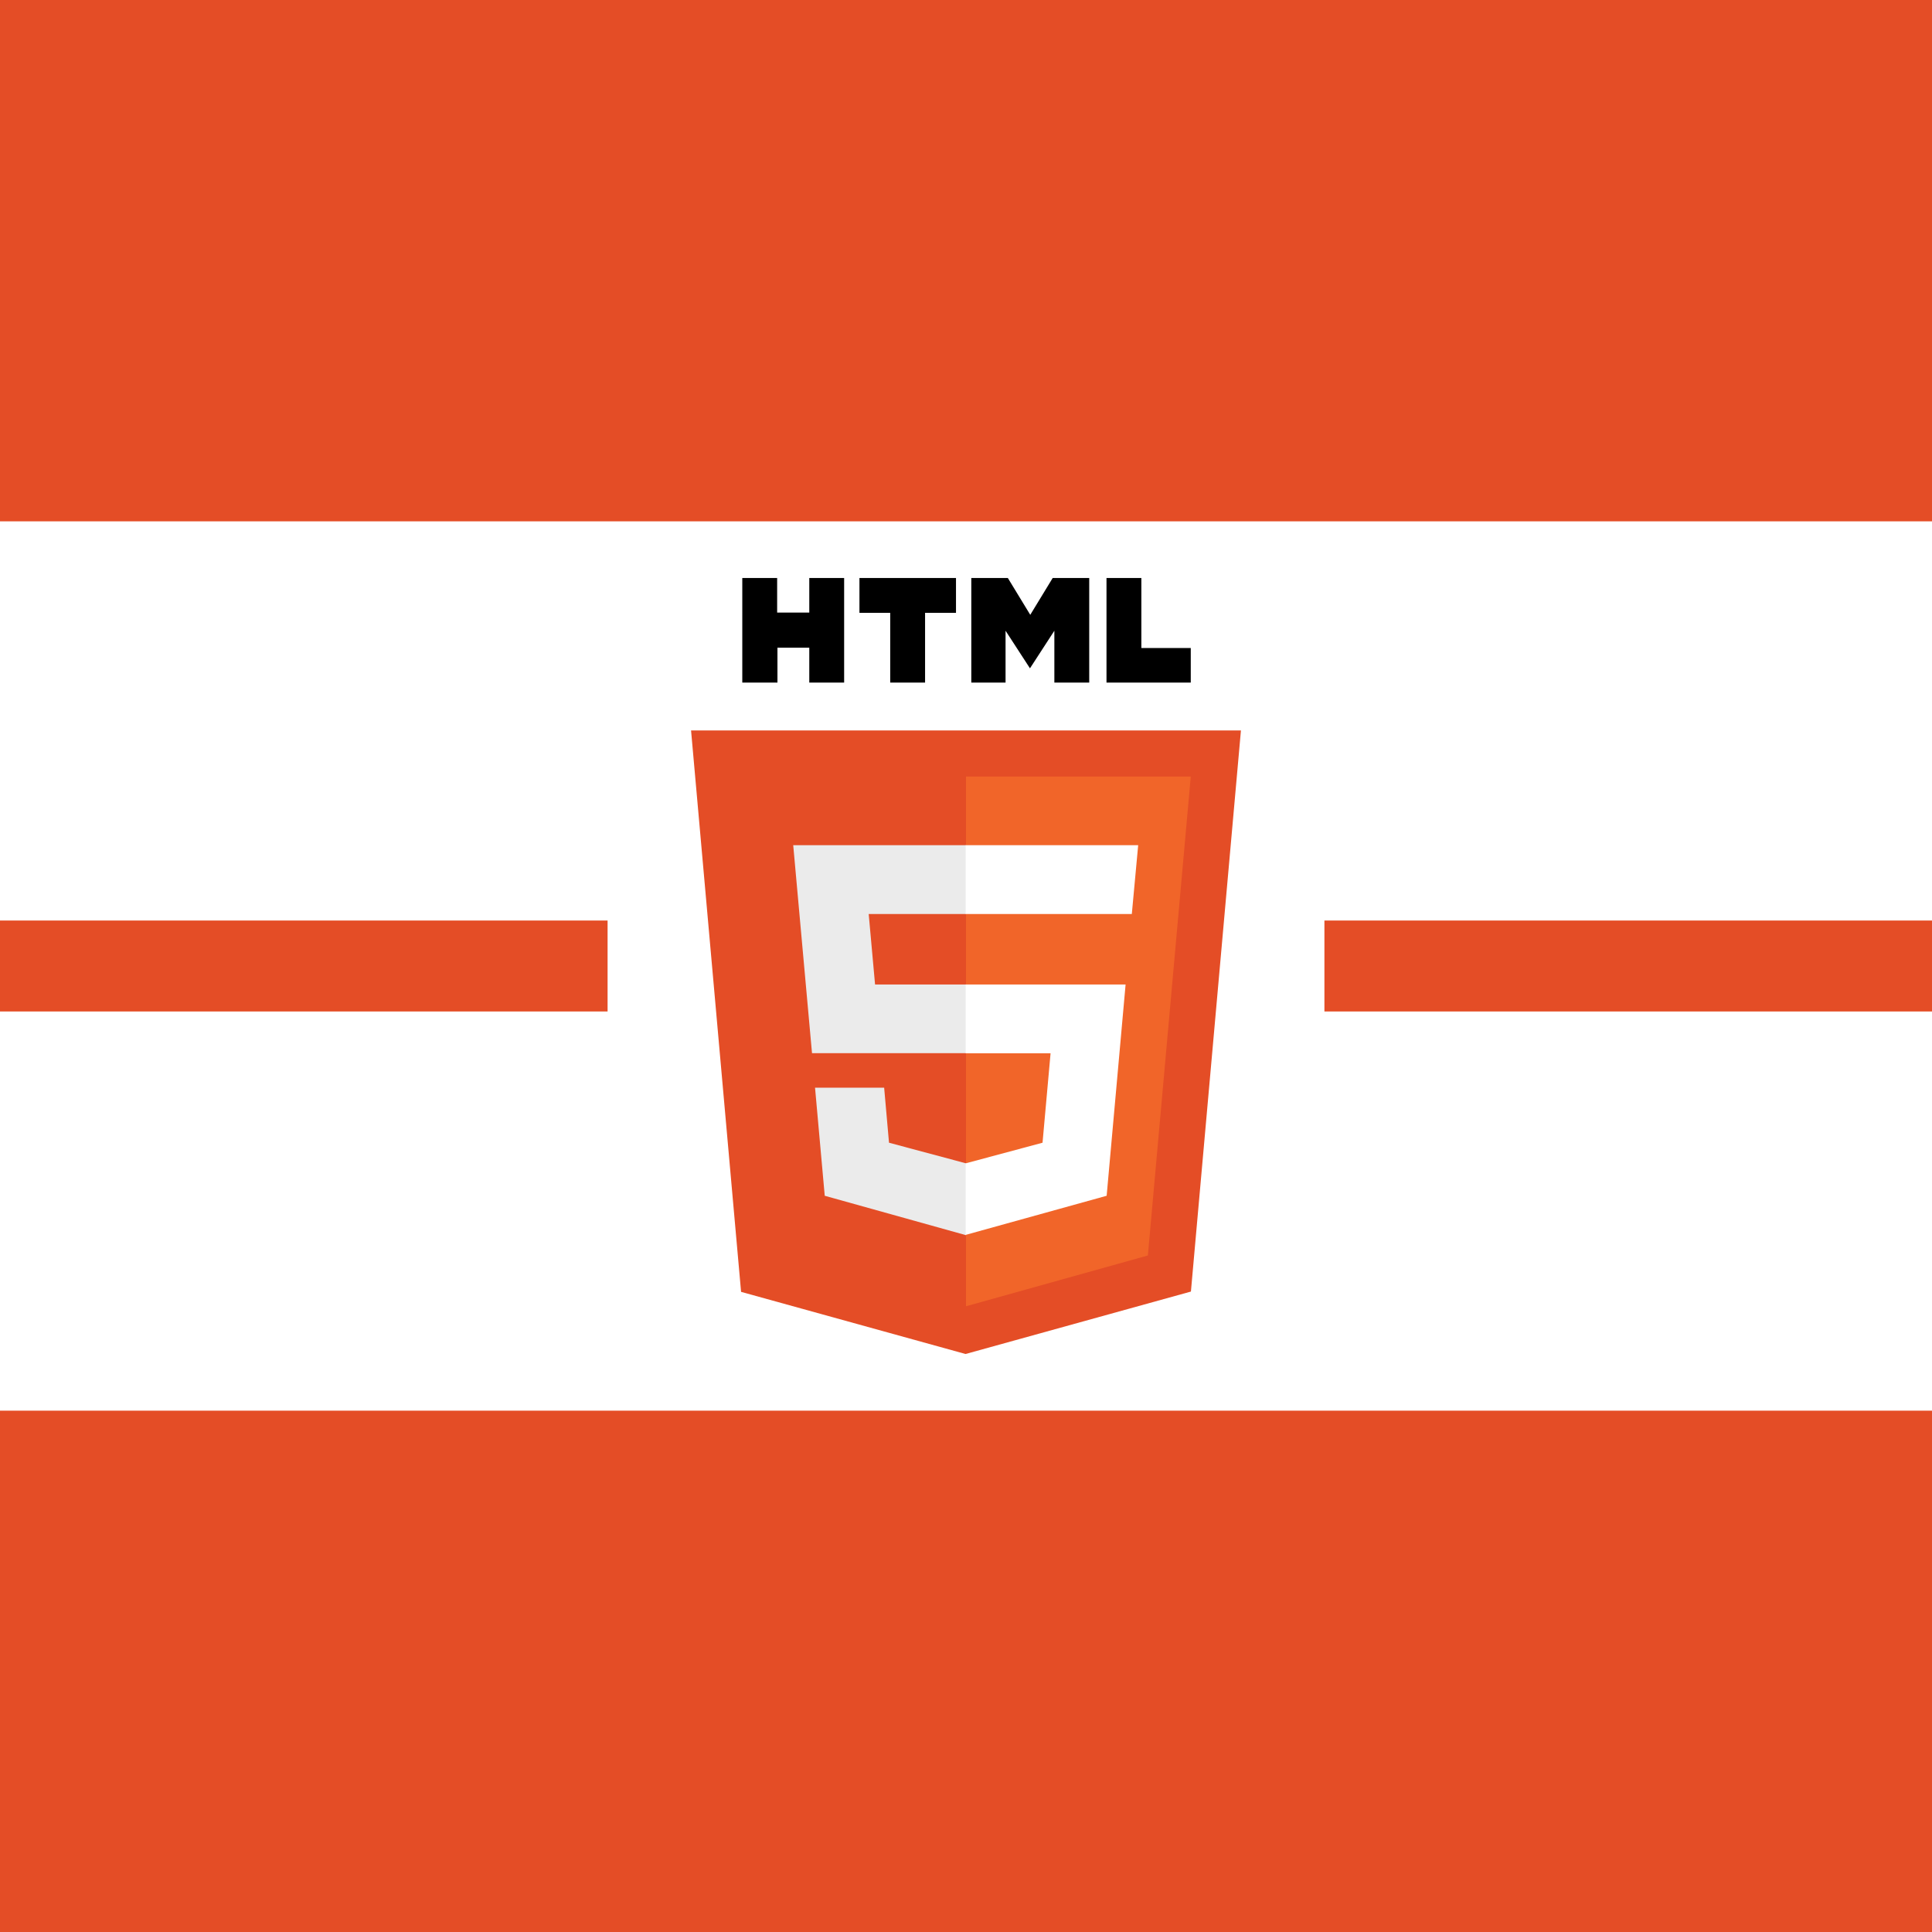
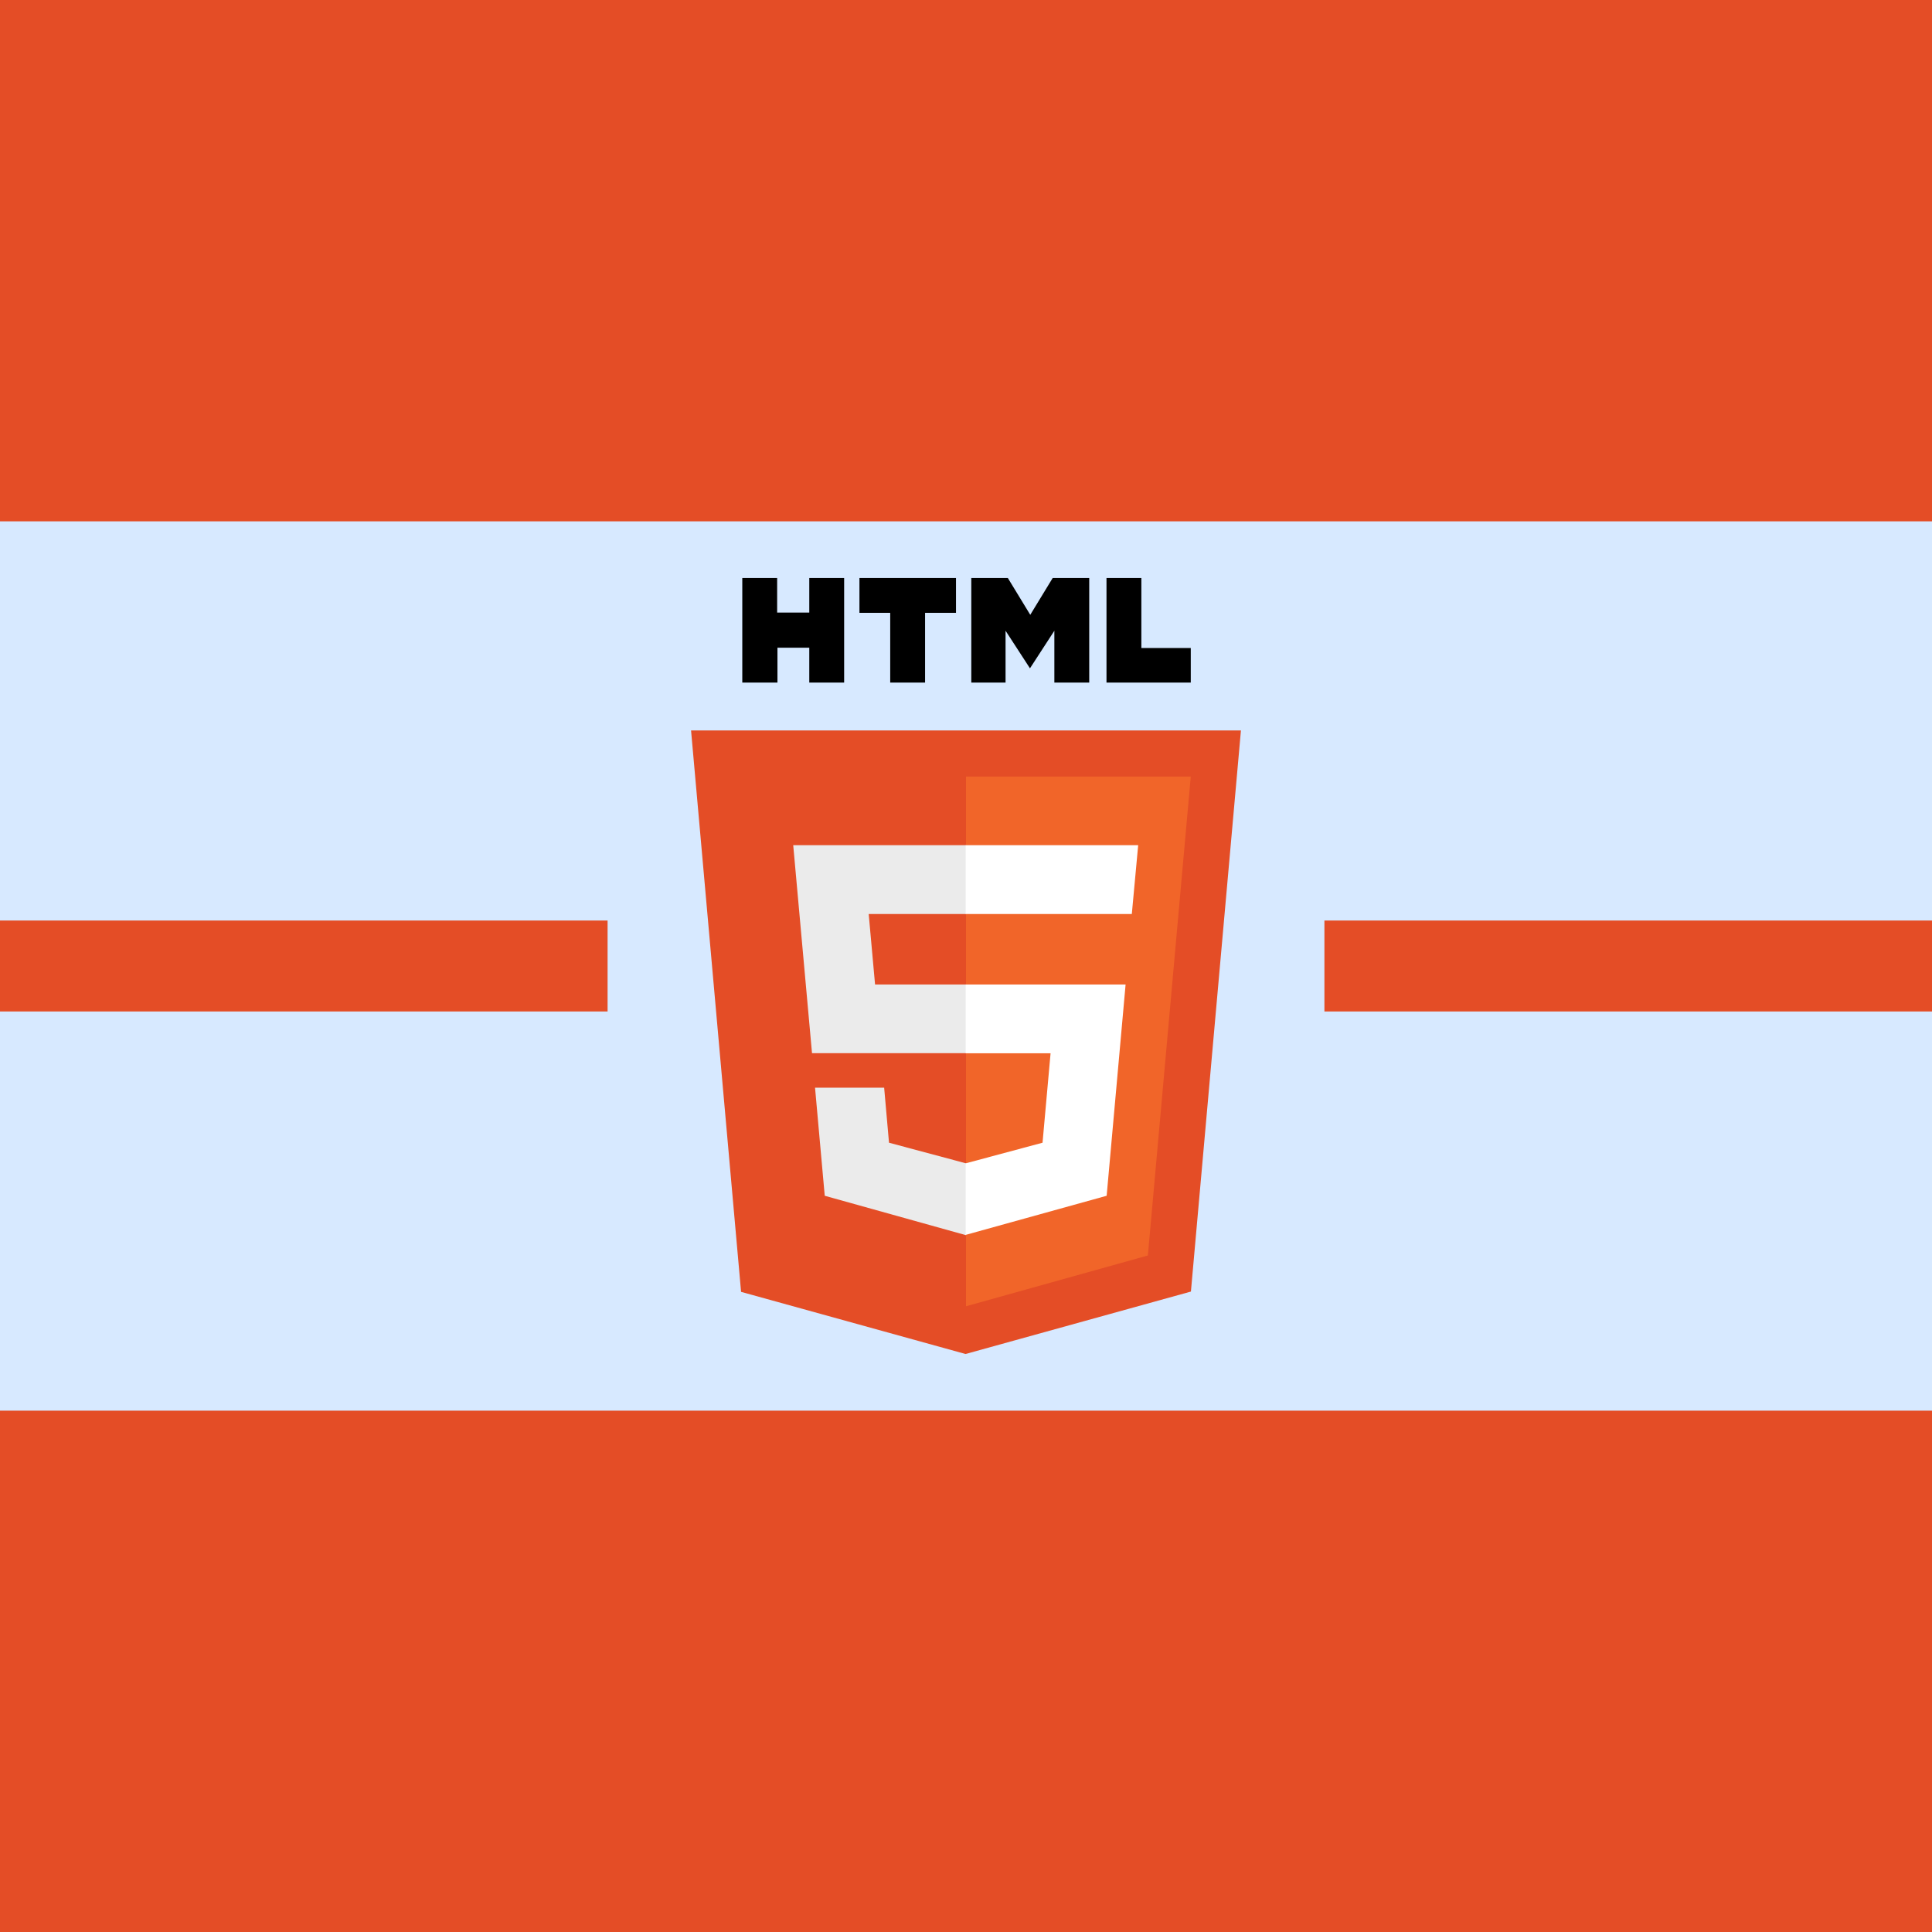
<svg xmlns="http://www.w3.org/2000/svg" viewBox="0 0 512 512" version="1.1" id="svg14">
  <defs id="defs18" />
-   <rect style="fill:#ffffff;fill-opacity:1;stroke-width:17.008;stroke-linecap:round;stroke-linejoin:round" id="rect845-7" width="512" height="512" x="0" y="0" />
+   <rect style="fill:#d7e9ff;fill-opacity:1;stroke-width:17.008;stroke-linecap:round;stroke-linejoin:round" id="rect845-7" width="512" height="512" x="0" y="0" />
  <path d="m 196.715,153.174 h 9.238 v 9.158 h 8.515 v -9.158 h 9.238 v 27.715 h -9.238 v -9.238 h -8.435 v 9.238 h -9.319 m 39.202,-18.476 h -8.154 v -9.238 h 25.586 v 9.238 h -8.194 v 18.476 h -9.238 m 21.489,-27.715 h 9.68 l 5.945,9.76 5.945,-9.76 h 9.68 v 27.715 h -9.238 v -13.737 l -6.467,9.961 -6.467,-9.961 v 13.737 h -9.078 m 35.828,-27.715 h 9.238 v 18.557 h 13.094 v 9.158 h -22.332" id="path4" style="stroke-width:1" />
  <path fill="#e44d26" d="M 196.393,342.357 183.138,193.582 h 145.723 l -13.255,148.695 -59.727,16.548" id="path6" style="stroke-width:1" />
  <path fill="#f16529" d="M 256,346.173 V 205.792 h 59.566 l -11.367,126.925" id="path8" style="stroke-width:1" />
  <path fill="#ebebeb" d="M 210.211,223.988 H 256 V 242.223 h -25.787 l 1.687,18.677 H 256 v 18.195 h -40.809 m 0.803,9.158 h 18.316 l 1.285,14.58 L 256,308.296 v 19.039 l -37.435,-10.443" id="path10" style="stroke-width:1" />
  <path fill="#ffffff" d="M 301.629,223.988 H 255.92 V 242.223 h 44.022 m -1.647,18.677 h -42.375 v 18.235 h 22.493 l -2.129,23.698 -20.364,5.463 v 18.958 l 37.355,-10.363" id="path12" style="stroke-width:1" />
  <rect style="fill:#e44d26;fill-opacity:1;stroke-width:17.008;stroke-linecap:round;stroke-linejoin:round" id="rect845" width="512" height="138.159" x="0" y="0" />
  <rect style="fill:#e44d26;fill-opacity:1;stroke-width:17.008;stroke-linecap:round;stroke-linejoin:round" id="rect845-6" width="512" height="138.159" x="0" y="373.841" />
  <rect style="fill:#e44d26;fill-opacity:1;stroke-width:17.008;stroke-linecap:round;stroke-linejoin:round" id="rect892" width="161.016" height="24.102" x="0" y="243.949" />
  <rect style="fill:#e44d26;fill-opacity:1;stroke-width:17.008;stroke-linecap:round;stroke-linejoin:round" id="rect892-1" width="161.016" height="24.102" x="350.984" y="243.949" />
</svg>
